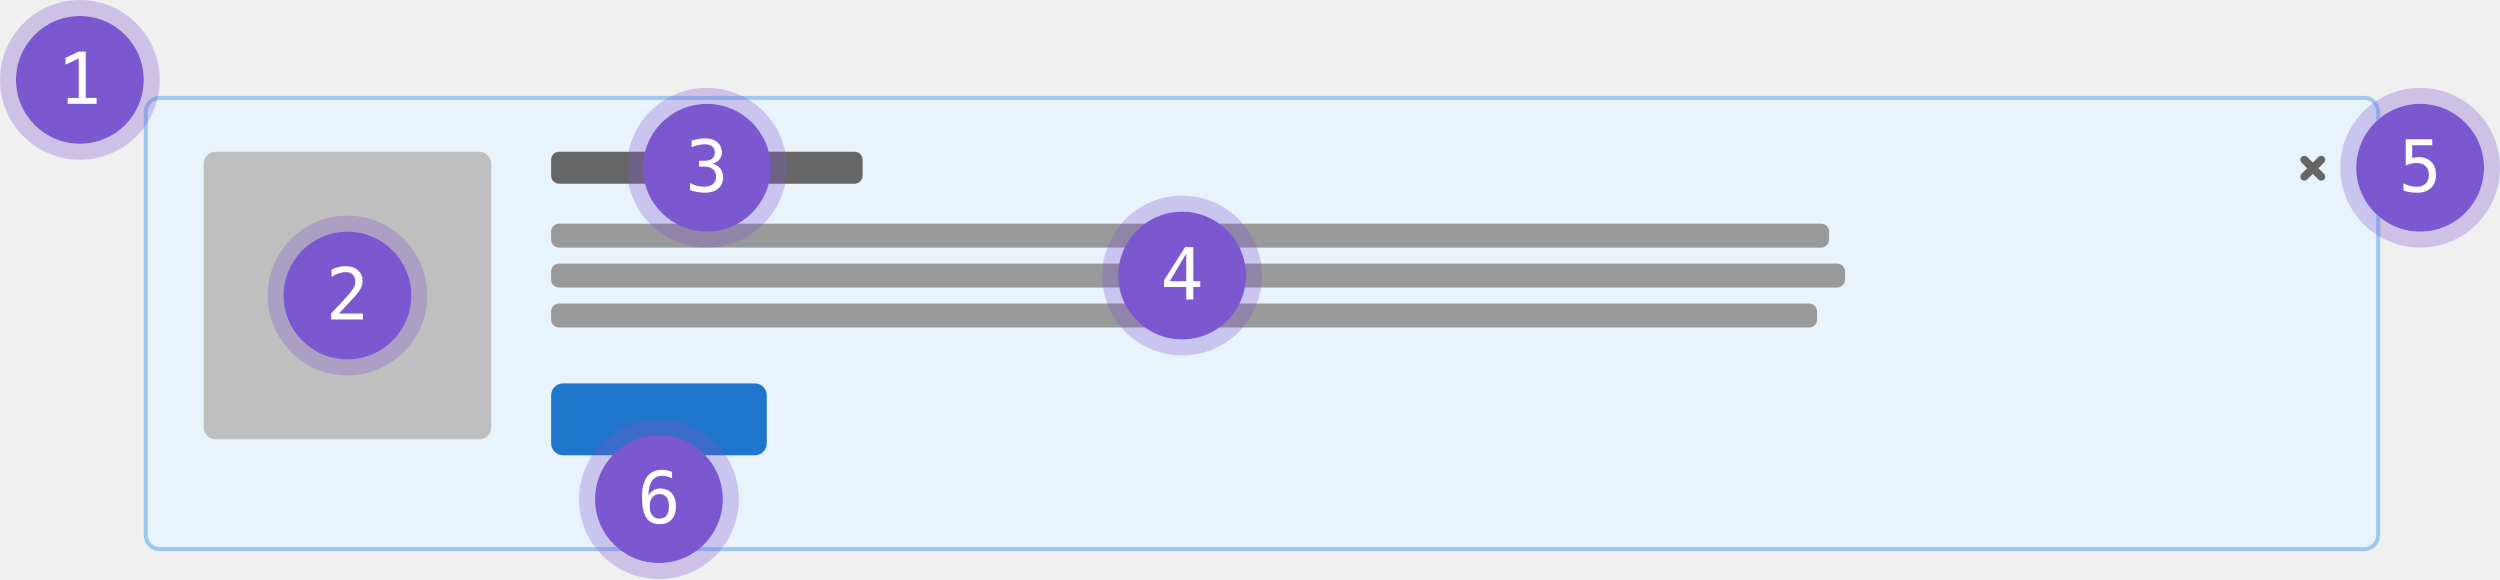
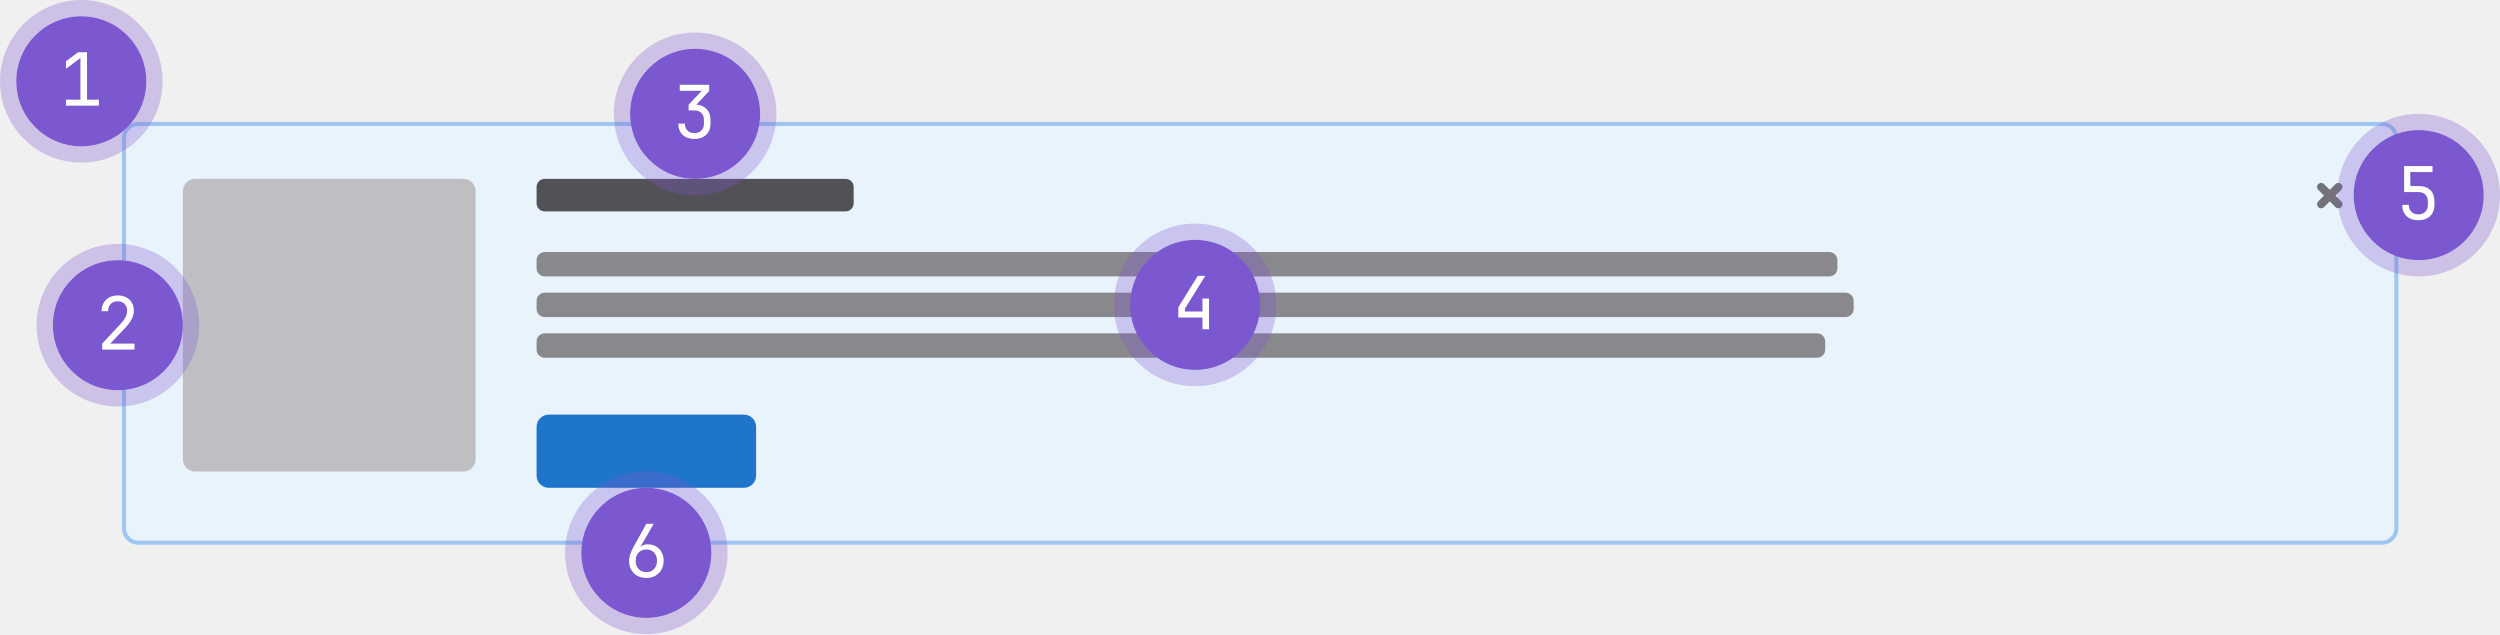
- <svg xmlns="http://www.w3.org/2000/svg" width="626" height="145" viewBox="0 0 626 145" fill="none">
-   <rect x="36.5" y="24.5" width="559" height="113" rx="3.5" fill="#E9F3FC" />
-   <rect x="138" y="96" width="54" height="18" rx="3" fill="#1F75CB" />
-   <rect x="138" y="76" width="317" height="6" rx="2" fill="#999999" />
-   <rect x="138" y="66" width="324" height="6" rx="2" fill="#999999" />
-   <rect x="138" y="56" width="320" height="6" rx="2" fill="#999999" />
-   <rect x="138" y="38" width="78" height="8" rx="2" fill="#666666" />
-   <path d="M581.95 39.293C581.559 38.902 580.926 38.902 580.536 39.293L579.121 40.707L577.707 39.293C577.317 38.902 576.683 38.902 576.293 39.293C575.902 39.683 575.902 40.317 576.293 40.707L577.707 42.121L576.293 43.535C575.902 43.926 575.902 44.559 576.293 44.95C576.683 45.34 577.317 45.34 577.707 44.95L579.121 43.535L580.536 44.95C580.926 45.34 581.559 45.34 581.95 44.95C582.34 44.559 582.34 43.926 581.95 43.535L580.536 42.121L581.95 40.707C582.34 40.317 582.34 39.683 581.95 39.293Z" fill="#666666" />
-   <rect x="51" y="38" width="72" height="72" rx="3" fill="#BFBFBF" />
-   <rect x="36.5" y="24.5" width="559" height="113" rx="3.5" stroke="#9DC7F1" />
-   <circle cx="165" cy="125" r="16" fill="#7B58CF" />
-   <circle cx="165" cy="125" r="18" stroke="#7B58CF" stroke-opacity="0.3" stroke-width="4" />
-   <path d="M168.287 118.168V119.803C167.918 119.586 167.525 119.422 167.109 119.311C166.693 119.193 166.26 119.135 165.809 119.135C164.684 119.135 163.831 119.56 163.251 120.409C162.671 121.253 162.381 122.498 162.381 124.145C162.662 123.559 163.052 123.11 163.55 122.8C164.048 122.483 164.619 122.325 165.264 122.325C166.529 122.325 167.508 122.715 168.199 123.494C168.896 124.268 169.245 125.366 169.245 126.79C169.245 128.208 168.888 129.307 168.173 130.086C167.458 130.865 166.453 131.255 165.158 131.255C163.635 131.255 162.519 130.71 161.81 129.62C161.101 128.524 160.746 126.802 160.746 124.452C160.746 122.237 161.171 120.55 162.021 119.39C162.876 118.224 164.112 117.641 165.729 117.641C166.163 117.641 166.597 117.688 167.03 117.781C167.464 117.869 167.883 117.998 168.287 118.168ZM165.123 123.714C164.367 123.714 163.772 123.986 163.339 124.531C162.905 125.076 162.688 125.829 162.688 126.79C162.688 127.751 162.905 128.504 163.339 129.049C163.772 129.594 164.367 129.866 165.123 129.866C165.908 129.866 166.5 129.608 166.898 129.093C167.297 128.571 167.496 127.804 167.496 126.79C167.496 125.771 167.297 125.003 166.898 124.487C166.5 123.972 165.908 123.714 165.123 123.714Z" fill="white" />
-   <circle cx="606" cy="42" r="16" fill="#7B58CF" />
-   <circle cx="606" cy="42" r="18" stroke="#7B58CF" stroke-opacity="0.3" stroke-width="4" />
-   <path d="M602.396 34.878H609.041V36.372H604.014V39.598C604.266 39.504 604.518 39.437 604.77 39.395C605.027 39.349 605.285 39.325 605.543 39.325C606.902 39.325 607.98 39.727 608.777 40.529C609.574 41.332 609.973 42.419 609.973 43.79C609.973 45.173 609.554 46.263 608.716 47.06C607.884 47.856 606.744 48.255 605.297 48.255C604.6 48.255 603.961 48.208 603.381 48.114C602.807 48.02 602.291 47.88 601.834 47.692V45.891C602.373 46.184 602.915 46.403 603.46 46.55C604.005 46.69 604.562 46.761 605.13 46.761C606.108 46.761 606.861 46.503 607.389 45.987C607.922 45.472 608.188 44.739 608.188 43.79C608.188 42.852 607.913 42.123 607.362 41.602C606.817 41.08 606.056 40.819 605.077 40.819C604.603 40.819 604.14 40.875 603.688 40.986C603.237 41.092 602.807 41.253 602.396 41.47V34.878Z" fill="white" />
-   <circle cx="296" cy="69" r="16" fill="#7B58CF" />
-   <circle cx="296" cy="69" r="18" stroke="#7B58CF" stroke-opacity="0.3" stroke-width="4" />
-   <path d="M297.037 63.495L292.897 70.43H297.037V63.495ZM296.747 61.878H298.804V70.43H300.553V71.871H298.804V75H297.037V71.871H291.474V70.192L296.747 61.878Z" fill="white" />
-   <circle cx="177" cy="42" r="16" fill="#7B58CF" />
-   <circle cx="177" cy="42" r="18" stroke="#7B58CF" stroke-opacity="0.3" stroke-width="4" />
-   <path d="M178.397 40.977C179.259 41.206 179.918 41.613 180.375 42.199C180.832 42.779 181.061 43.506 181.061 44.379C181.061 45.586 180.653 46.535 179.839 47.227C179.03 47.912 177.908 48.255 176.473 48.255C175.869 48.255 175.254 48.199 174.627 48.088C174 47.977 173.385 47.815 172.781 47.605V45.838C173.379 46.148 173.968 46.38 174.548 46.532C175.128 46.685 175.705 46.761 176.279 46.761C177.252 46.761 177.999 46.541 178.521 46.102C179.042 45.662 179.303 45.029 179.303 44.203C179.303 43.441 179.042 42.838 178.521 42.393C177.999 41.941 177.293 41.716 176.402 41.716H175.049V40.257H176.402C177.217 40.257 177.853 40.078 178.31 39.721C178.767 39.363 178.995 38.865 178.995 38.227C178.995 37.553 178.781 37.037 178.354 36.68C177.932 36.316 177.328 36.135 176.543 36.135C176.021 36.135 175.482 36.193 174.926 36.31C174.369 36.428 173.786 36.603 173.177 36.838V35.203C173.886 35.016 174.516 34.875 175.066 34.781C175.623 34.688 176.115 34.641 176.543 34.641C177.82 34.641 178.84 34.963 179.602 35.607C180.369 36.246 180.753 37.096 180.753 38.156C180.753 38.877 180.551 39.477 180.146 39.958C179.748 40.438 179.165 40.778 178.397 40.977Z" fill="white" />
-   <circle cx="87" cy="74" r="16" fill="#7B58CF" />
-   <circle cx="87" cy="74" r="18" stroke="#7B58CF" stroke-opacity="0.3" stroke-width="4" />
-   <path d="M84.856 78.506H90.885V80H82.913V78.506C84.009 77.352 84.967 76.332 85.787 75.447C86.607 74.562 87.173 73.939 87.483 73.575C88.069 72.86 88.465 72.283 88.67 71.844C88.875 71.398 88.978 70.944 88.978 70.481C88.978 69.749 88.761 69.175 88.327 68.759C87.899 68.343 87.311 68.135 86.561 68.135C86.027 68.135 85.468 68.231 84.882 68.425C84.296 68.618 83.675 68.911 83.019 69.304V67.511C83.622 67.224 84.214 67.007 84.794 66.86C85.38 66.714 85.957 66.641 86.525 66.641C87.809 66.641 88.84 66.983 89.619 67.669C90.404 68.349 90.797 69.242 90.797 70.35C90.797 70.912 90.665 71.475 90.401 72.037C90.144 72.6 89.722 73.221 89.136 73.9C88.808 74.281 88.33 74.809 87.703 75.482C87.082 76.156 86.133 77.164 84.856 78.506Z" fill="white" />
-   <circle cx="20" cy="20" r="16" fill="#7B58CF" />
-   <circle cx="20" cy="20" r="18" stroke="#7B58CF" stroke-opacity="0.3" stroke-width="4" />
-   <path d="M16.95 24.515H19.71V14.601L16.405 16.191V14.486L19.692 12.922H21.468V24.515H24.192V26H16.95V24.515Z" fill="white" />
+ <svg xmlns="http://www.w3.org/2000/svg" width="615" height="156" viewBox="0 0 615 156" fill="none">
+   <g clip-path="url(#clip0_579_12484)">
+     <rect x="30.5" y="30.5" width="559" height="103" rx="3.5" fill="#E9F3FC" />
+     <rect x="132" y="102" width="54" height="18" rx="3" fill="#1F75CB" />
+     <rect x="132" y="82" width="317" height="6" rx="2" fill="#89888D" />
+     <rect x="132" y="72" width="324" height="6" rx="2" fill="#89888D" />
+     <rect x="132" y="62" width="320" height="6" rx="2" fill="#89888D" />
+     <rect x="132" y="44" width="78" height="8" rx="2" fill="#535158" />
+     <path d="M575.95 45.293C575.559 44.902 574.926 44.902 574.536 45.293L573.121 46.707L571.707 45.293C571.317 44.902 570.683 44.902 570.293 45.293C569.902 45.683 569.902 46.317 570.293 46.707L571.707 48.121L570.293 49.535C569.902 49.926 569.902 50.559 570.293 50.95C570.683 51.34 571.317 51.34 571.707 50.95L573.121 49.535L574.536 50.95C574.926 51.34 575.559 51.34 575.95 50.95C576.34 50.559 576.34 49.926 575.95 49.535L574.536 48.121L575.95 46.707C576.34 46.317 576.34 45.683 575.95 45.293Z" fill="#737278" />
+     <rect x="45" y="44" width="72" height="72" rx="3" fill="#BFBFC3" />
+     <rect x="30.5" y="30.5" width="559" height="103" rx="3.5" stroke="#9DC7F1" />
+     <circle cx="159" cy="136" r="16" fill="#7B58CF" />
+     <circle cx="159" cy="136" r="18" stroke="#7B58CF" stroke-opacity="0.3" stroke-width="4" />
+     <path d="M159.022 142.18C158.182 142.18 157.438 142.006 156.79 141.658C156.154 141.298 155.656 140.806 155.296 140.182C154.936 139.546 154.756 138.814 154.756 137.986C154.756 137.41 154.864 136.822 155.08 136.222C155.296 135.61 155.59 134.974 155.962 134.314L159.004 128.86H160.804L157.564 134.494L157.618 134.53C157.774 134.326 158.008 134.17 158.32 134.062C158.632 133.954 158.974 133.9 159.346 133.9C160.126 133.9 160.804 134.074 161.38 134.422C161.968 134.758 162.424 135.226 162.748 135.826C163.084 136.426 163.252 137.122 163.252 137.914C163.252 138.754 163.072 139.498 162.712 140.146C162.352 140.782 161.854 141.28 161.218 141.64C160.594 142 159.862 142.18 159.022 142.18ZM159.004 140.74C159.532 140.74 159.988 140.626 160.372 140.398C160.768 140.158 161.074 139.828 161.29 139.408C161.518 138.988 161.632 138.502 161.632 137.95C161.632 137.398 161.518 136.912 161.29 136.492C161.074 136.072 160.768 135.748 160.372 135.52C159.988 135.28 159.532 135.16 159.004 135.16C158.488 135.16 158.032 135.28 157.636 135.52C157.24 135.748 156.928 136.072 156.7 136.492C156.484 136.912 156.376 137.398 156.376 137.95C156.376 138.502 156.484 138.988 156.7 139.408C156.928 139.828 157.24 140.158 157.636 140.398C158.032 140.626 158.488 140.74 159.004 140.74Z" fill="white" />
+     <circle cx="595" cy="48" r="16" fill="#7B58CF" />
+     <circle cx="595" cy="48" r="18" stroke="#7B58CF" stroke-opacity="0.3" stroke-width="4" />
+     <path d="M594.896 54.18C593.684 54.18 592.724 53.844 592.016 53.172C591.308 52.488 590.954 51.564 590.954 50.4H592.574C592.574 51.12 592.784 51.69 593.204 52.11C593.624 52.53 594.194 52.74 594.914 52.74C595.634 52.74 596.204 52.53 596.624 52.11C597.044 51.69 597.254 51.12 597.254 50.4V49.59C597.254 48.87 597.05 48.3 596.642 47.88C596.234 47.46 595.682 47.25 594.986 47.25H591.404V40.86H598.406V42.336H592.916L592.952 45.774H595.076C596.288 45.774 597.224 46.11 597.884 46.782C598.544 47.442 598.874 48.378 598.874 49.59V50.4C598.874 51.564 598.514 52.488 597.794 53.172C597.086 53.844 596.12 54.18 594.896 54.18Z" fill="white" />
+     <circle cx="294" cy="75" r="16" fill="#7B58CF" />
+     <circle cx="294" cy="75" r="18" stroke="#7B58CF" stroke-opacity="0.3" stroke-width="4" />
+     <path d="M295.804 81V78.12H289.864V75.582L294.652 67.86H296.488L291.484 75.942V76.644H295.804V73.44H297.424V81H295.804Z" fill="white" />
+     <circle cx="171" cy="28" r="16" fill="#7B58CF" />
+     <circle cx="171" cy="28" r="18" stroke="#7B58CF" stroke-opacity="0.3" stroke-width="4" />
+     <path d="M170.806 34.18C169.594 34.18 168.634 33.844 167.926 33.172C167.218 32.488 166.864 31.564 166.864 30.4H168.484C168.484 31.12 168.694 31.69 169.114 32.11C169.534 32.53 170.104 32.74 170.824 32.74C171.544 32.74 172.114 32.53 172.534 32.11C172.954 31.69 173.164 31.12 173.164 30.4V29.5C173.164 28.78 172.954 28.21 172.534 27.79C172.114 27.37 171.544 27.16 170.824 27.16H169.402V25.756L172.624 22.336H167.224V20.86H174.46V22.372L170.86 26.206V25.72C172.072 25.72 173.026 26.062 173.722 26.746C174.43 27.418 174.784 28.336 174.784 29.5V30.4C174.784 31.564 174.424 32.488 173.704 33.172C172.996 33.844 172.03 34.18 170.806 34.18Z" fill="white" />
+     <circle cx="29" cy="80" r="16" fill="#7B58CF" />
+     <circle cx="29" cy="80" r="18" stroke="#7B58CF" stroke-opacity="0.3" stroke-width="4" />
+     <path d="M25.151 86V84.506L29.526 79.826C30.162 79.154 30.611 78.554 30.875 78.026C31.14 77.498 31.271 76.982 31.271 76.478C31.271 75.758 31.061 75.188 30.642 74.768C30.233 74.336 29.675 74.12 28.968 74.12C28.235 74.12 27.654 74.342 27.221 74.786C26.802 75.218 26.591 75.806 26.591 76.55H24.971C24.995 75.758 25.175 75.074 25.512 74.498C25.848 73.91 26.309 73.46 26.898 73.148C27.485 72.836 28.175 72.68 28.968 72.68C29.784 72.68 30.485 72.836 31.073 73.148C31.662 73.46 32.117 73.904 32.441 74.48C32.766 75.044 32.928 75.716 32.928 76.496C32.928 77.12 32.754 77.78 32.406 78.476C32.069 79.172 31.488 79.952 30.66 80.816L27.113 84.524H33.09V86H25.151Z" fill="white" />
+     <circle cx="20" cy="20" r="16" fill="#7B58CF" />
+     <circle cx="20" cy="20" r="18" stroke="#7B58CF" stroke-opacity="0.3" stroke-width="4" />
+     <path d="M16.224 26V24.524H19.788V14.264L16.224 16.928V15.074L19.194 12.86H21.407V24.524H24.323V26H16.224Z" fill="white" />
+   </g>
+   <defs>
+     <clipPath id="clip0_579_12484">
+       <rect width="615" height="156" fill="white" />
+     </clipPath>
+   </defs>
</svg>
